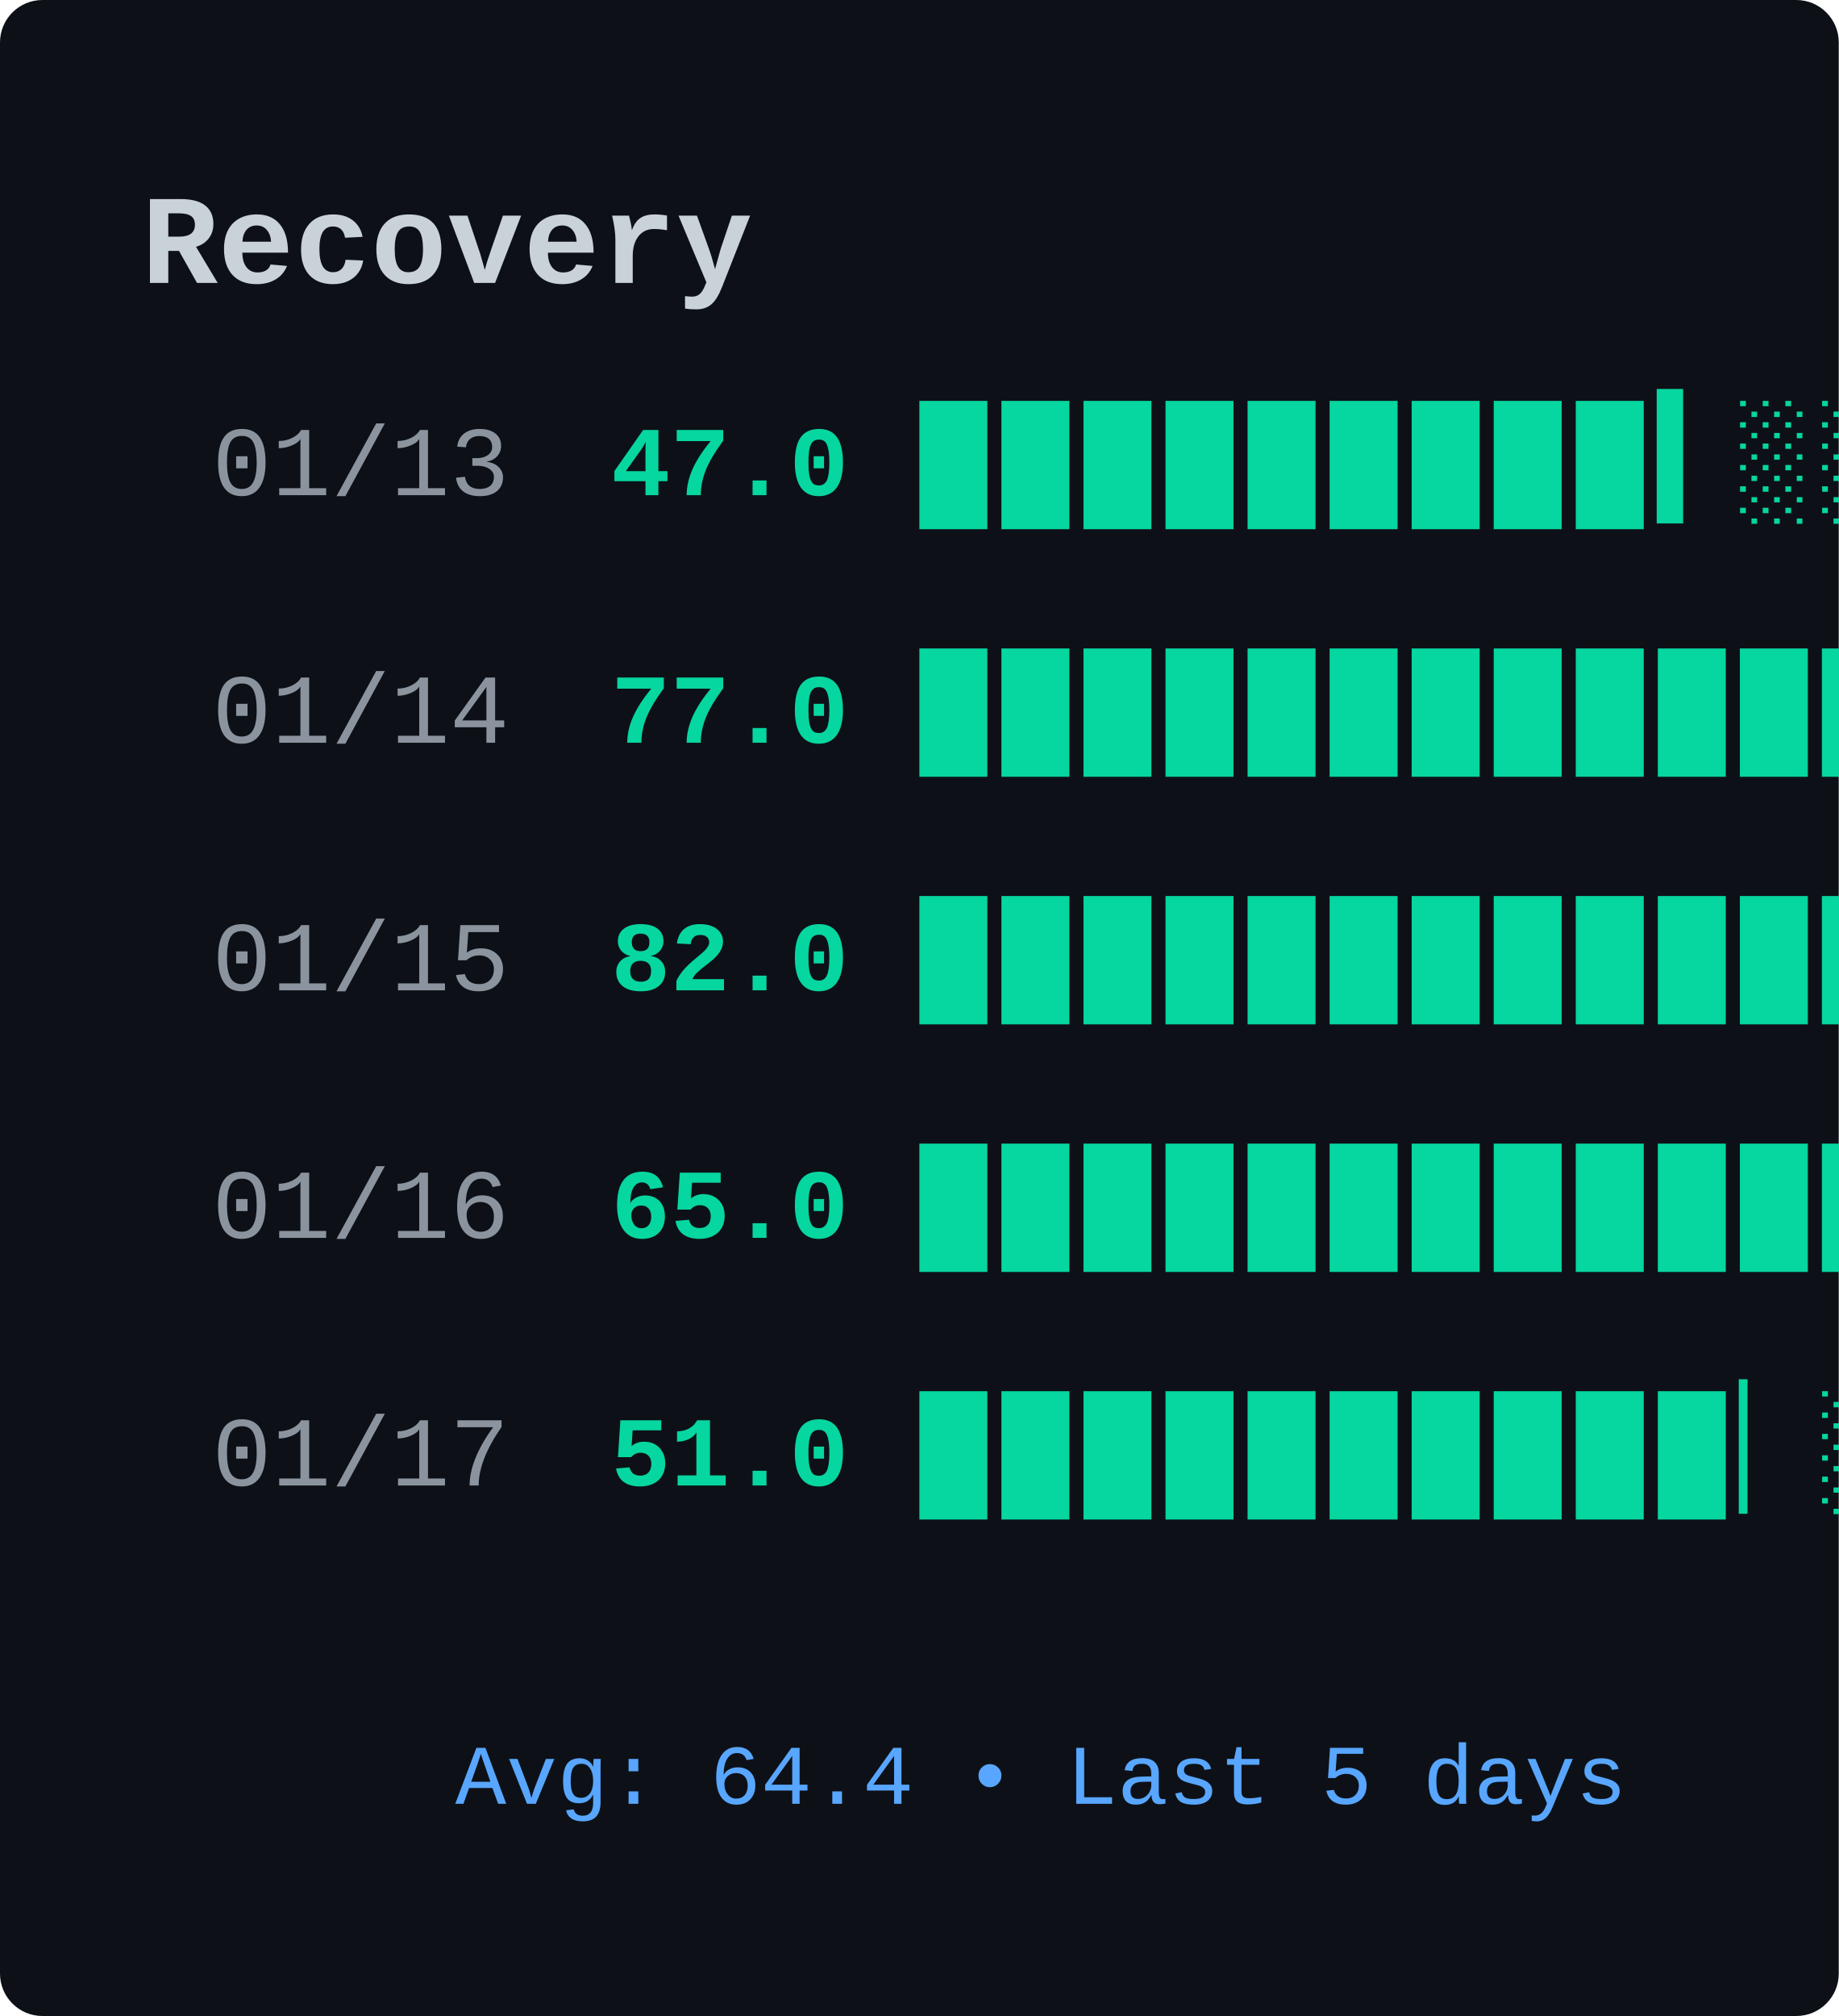
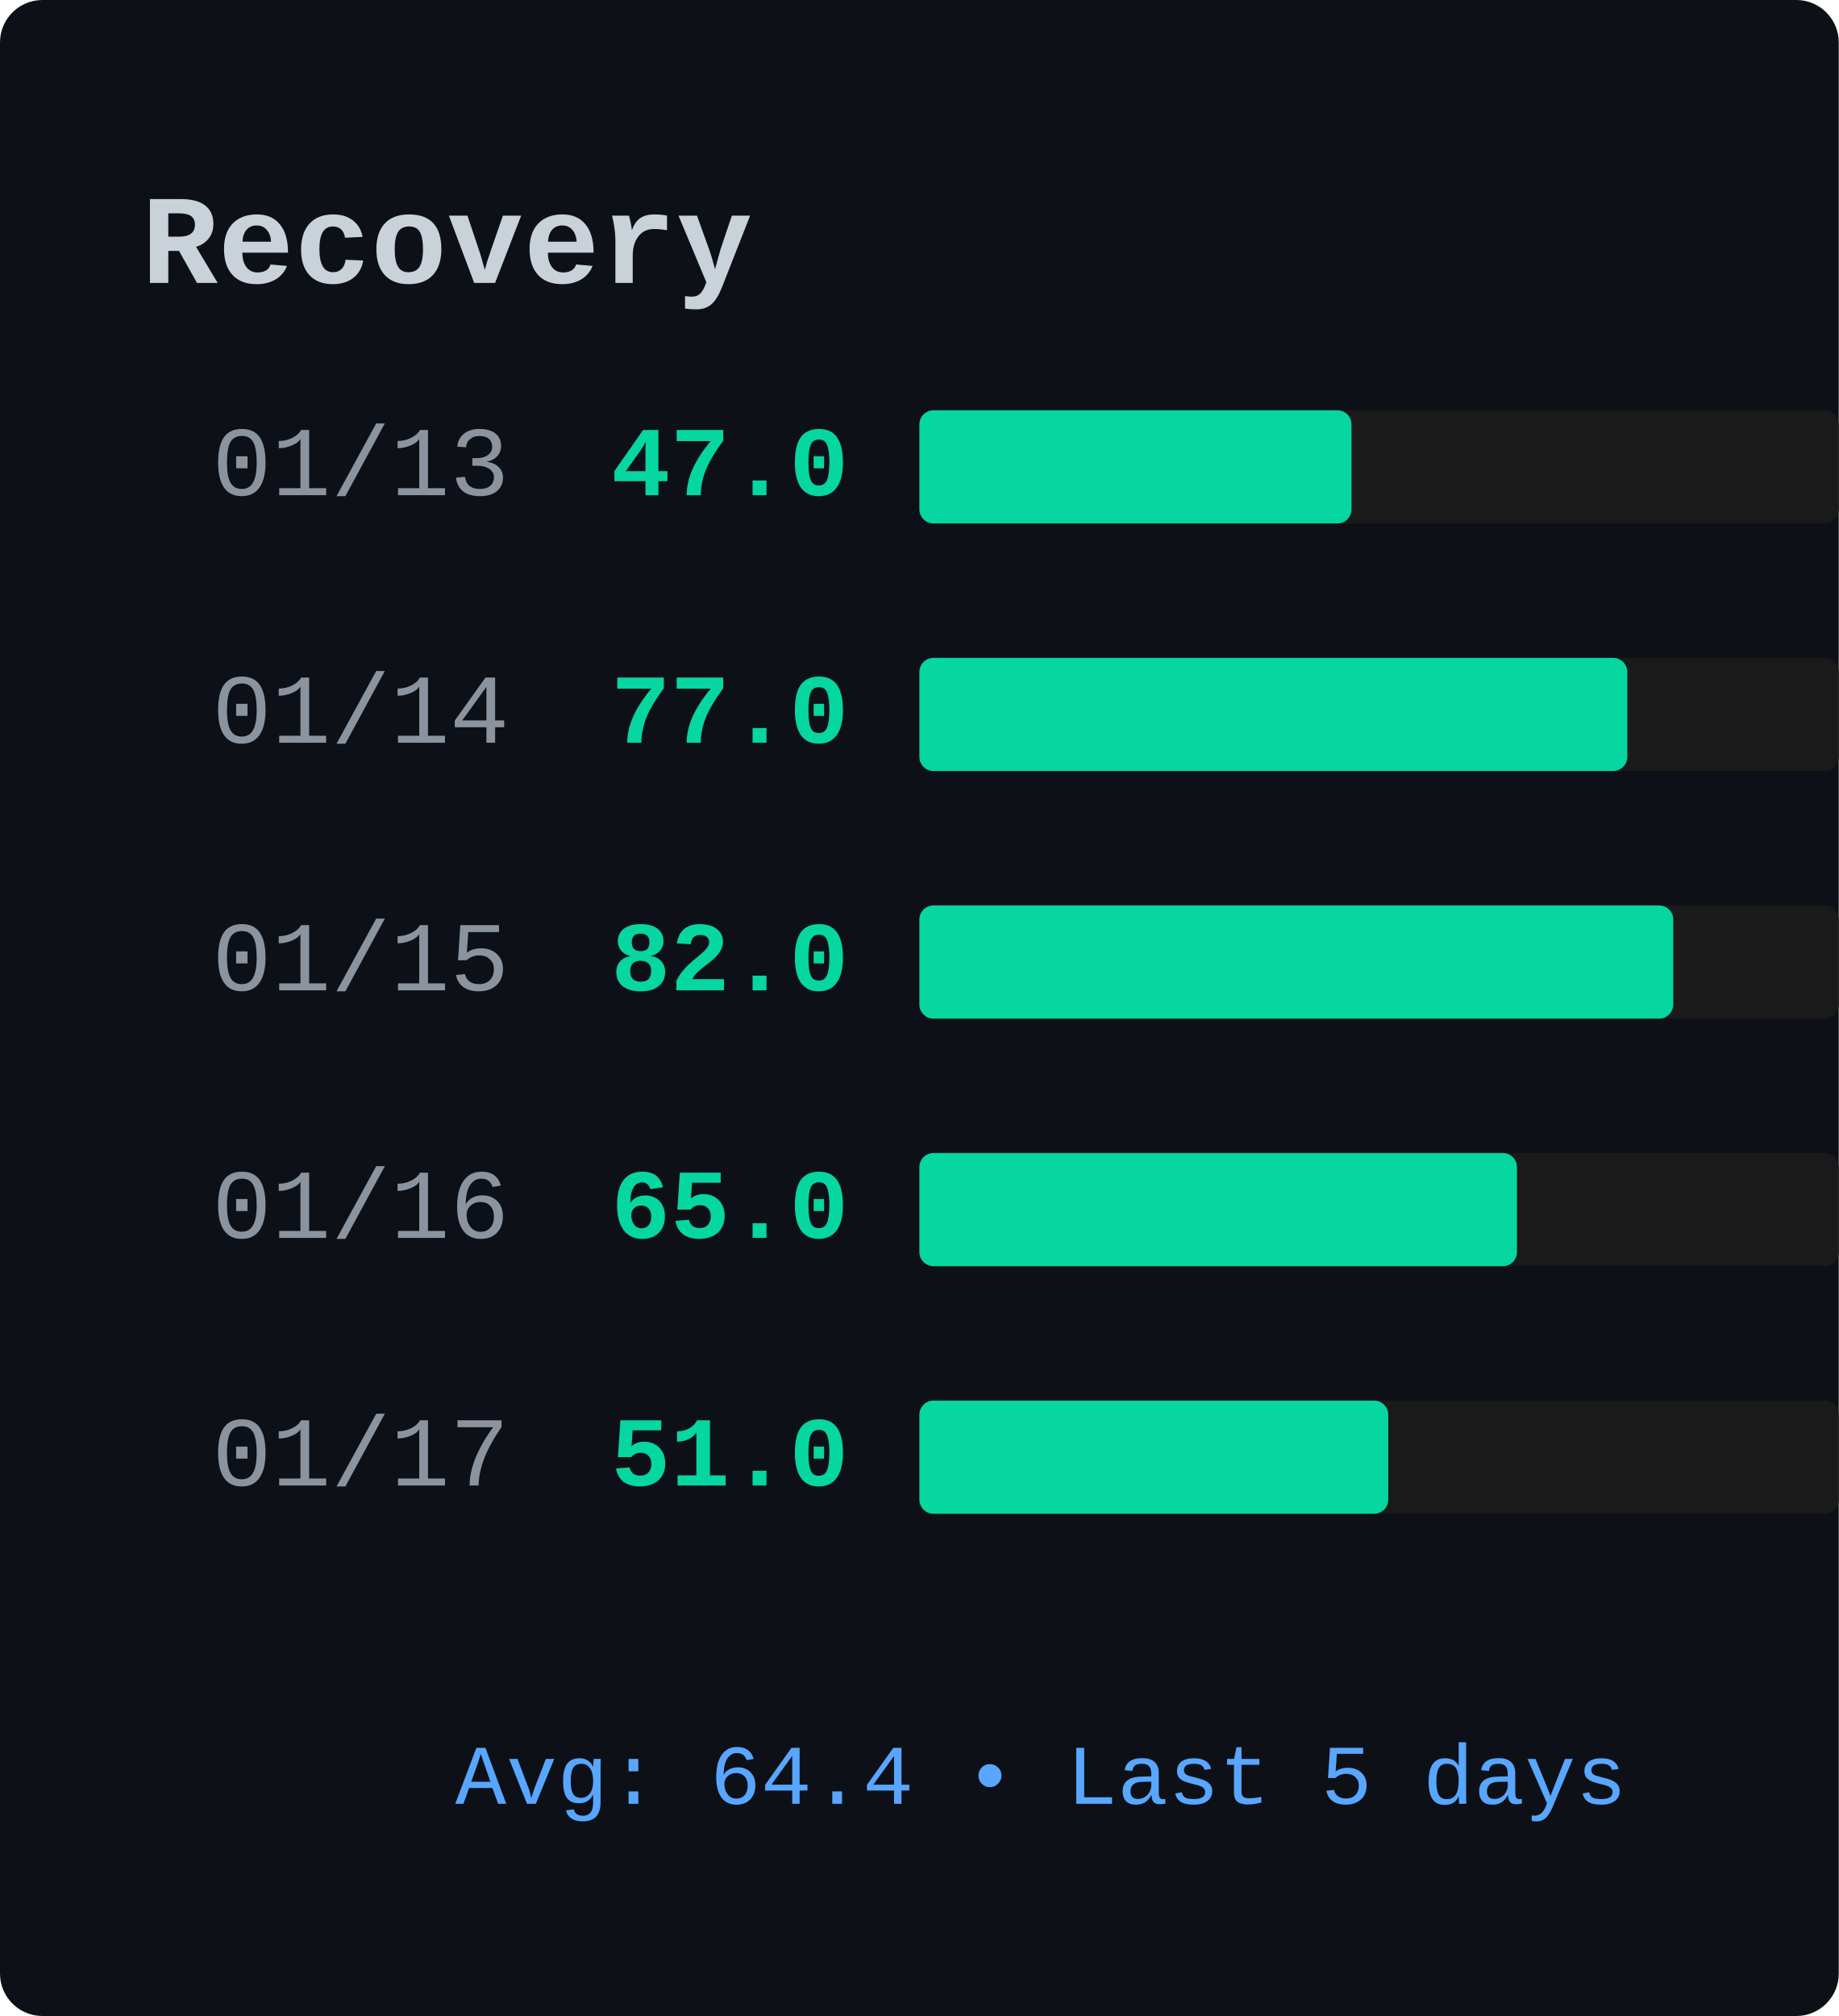
<svg xmlns="http://www.w3.org/2000/svg" width="260" height="285">
  <rect width="260" height="285" fill="#0d1117" rx="6" />
  <text x="20" y="40" font-family="'SF Mono', 'Courier New', monospace" font-size="18" font-weight="bold" fill="#c9d1d9">
        Recovery
    </text>
  <text x="30" y="70" font-family="'SF Mono', 'Courier New', monospace" font-size="14" fill="#8b949e">
        01/13
    </text>
  <text x="120" y="70" font-family="'SF Mono', 'Courier New', monospace" font-size="14" fill="#06d6a0" font-weight="bold" text-anchor="end">
        47.0
    </text>
-   <text x="130" y="70" font-family="'SF Mono', 'Courier New', monospace" font-size="16" fill="#06d6a0" letter-spacing="2">
-         █████████▍░░░░░░░░░░
-     </text>
+   <rect x="130" y="58" width="130" height="16" fill="#1a1a1a" rx="2" />
+   <rect x="130" y="58" width="61.1" height="16" fill="#06d6a0" rx="2" />
  <text x="30" y="105" font-family="'SF Mono', 'Courier New', monospace" font-size="14" fill="#8b949e">
        01/14
    </text>
  <text x="120" y="105" font-family="'SF Mono', 'Courier New', monospace" font-size="14" fill="#06d6a0" font-weight="bold" text-anchor="end">
        77.0
    </text>
-   <text x="130" y="105" font-family="'SF Mono', 'Courier New', monospace" font-size="16" fill="#06d6a0" letter-spacing="2">
-         ███████████████▍░░░░
-     </text>
+   <rect x="130" y="93" width="130" height="16" fill="#1a1a1a" rx="2" />
+   <rect x="130" y="93" width="100.1" height="16" fill="#06d6a0" rx="2" />
  <text x="30" y="140" font-family="'SF Mono', 'Courier New', monospace" font-size="14" fill="#8b949e">
        01/15
    </text>
  <text x="120" y="140" font-family="'SF Mono', 'Courier New', monospace" font-size="14" fill="#06d6a0" font-weight="bold" text-anchor="end">
        82.0
    </text>
-   <text x="130" y="140" font-family="'SF Mono', 'Courier New', monospace" font-size="16" fill="#06d6a0" letter-spacing="2">
-         ████████████████▍░░░
-     </text>
+   <rect x="130" y="128" width="130" height="16" fill="#1a1a1a" rx="2" />
+   <rect x="130" y="128" width="106.6" height="16" fill="#06d6a0" rx="2" />
  <text x="30" y="175" font-family="'SF Mono', 'Courier New', monospace" font-size="14" fill="#8b949e">
        01/16
    </text>
  <text x="120" y="175" font-family="'SF Mono', 'Courier New', monospace" font-size="14" fill="#06d6a0" font-weight="bold" text-anchor="end">
        65.0
    </text>
-   <text x="130" y="175" font-family="'SF Mono', 'Courier New', monospace" font-size="16" fill="#06d6a0" letter-spacing="2">
-         █████████████░░░░░░░
-     </text>
+   <rect x="130" y="163" width="130" height="16" fill="#1a1a1a" rx="2" />
+   <rect x="130" y="163" width="84.5" height="16" fill="#06d6a0" rx="2" />
  <text x="30" y="210" font-family="'SF Mono', 'Courier New', monospace" font-size="14" fill="#8b949e">
        01/17
    </text>
  <text x="120" y="210" font-family="'SF Mono', 'Courier New', monospace" font-size="14" fill="#06d6a0" font-weight="bold" text-anchor="end">
        51.0
    </text>
-   <text x="130" y="210" font-family="'SF Mono', 'Courier New', monospace" font-size="16" fill="#06d6a0" letter-spacing="2">
-         ██████████▏░░░░░░░░░
-     </text>
+   <rect x="130" y="198" width="130" height="16" fill="#1a1a1a" rx="2" />
+   <rect x="130" y="198" width="66.3" height="16" fill="#06d6a0" rx="2" />
  <text x="230" y="255" font-family="'SF Mono', 'Courier New', monospace" font-size="12" fill="#58a6ff" text-anchor="end">
        Avg: 64.4 • Last 5 days
    </text>
</svg>
